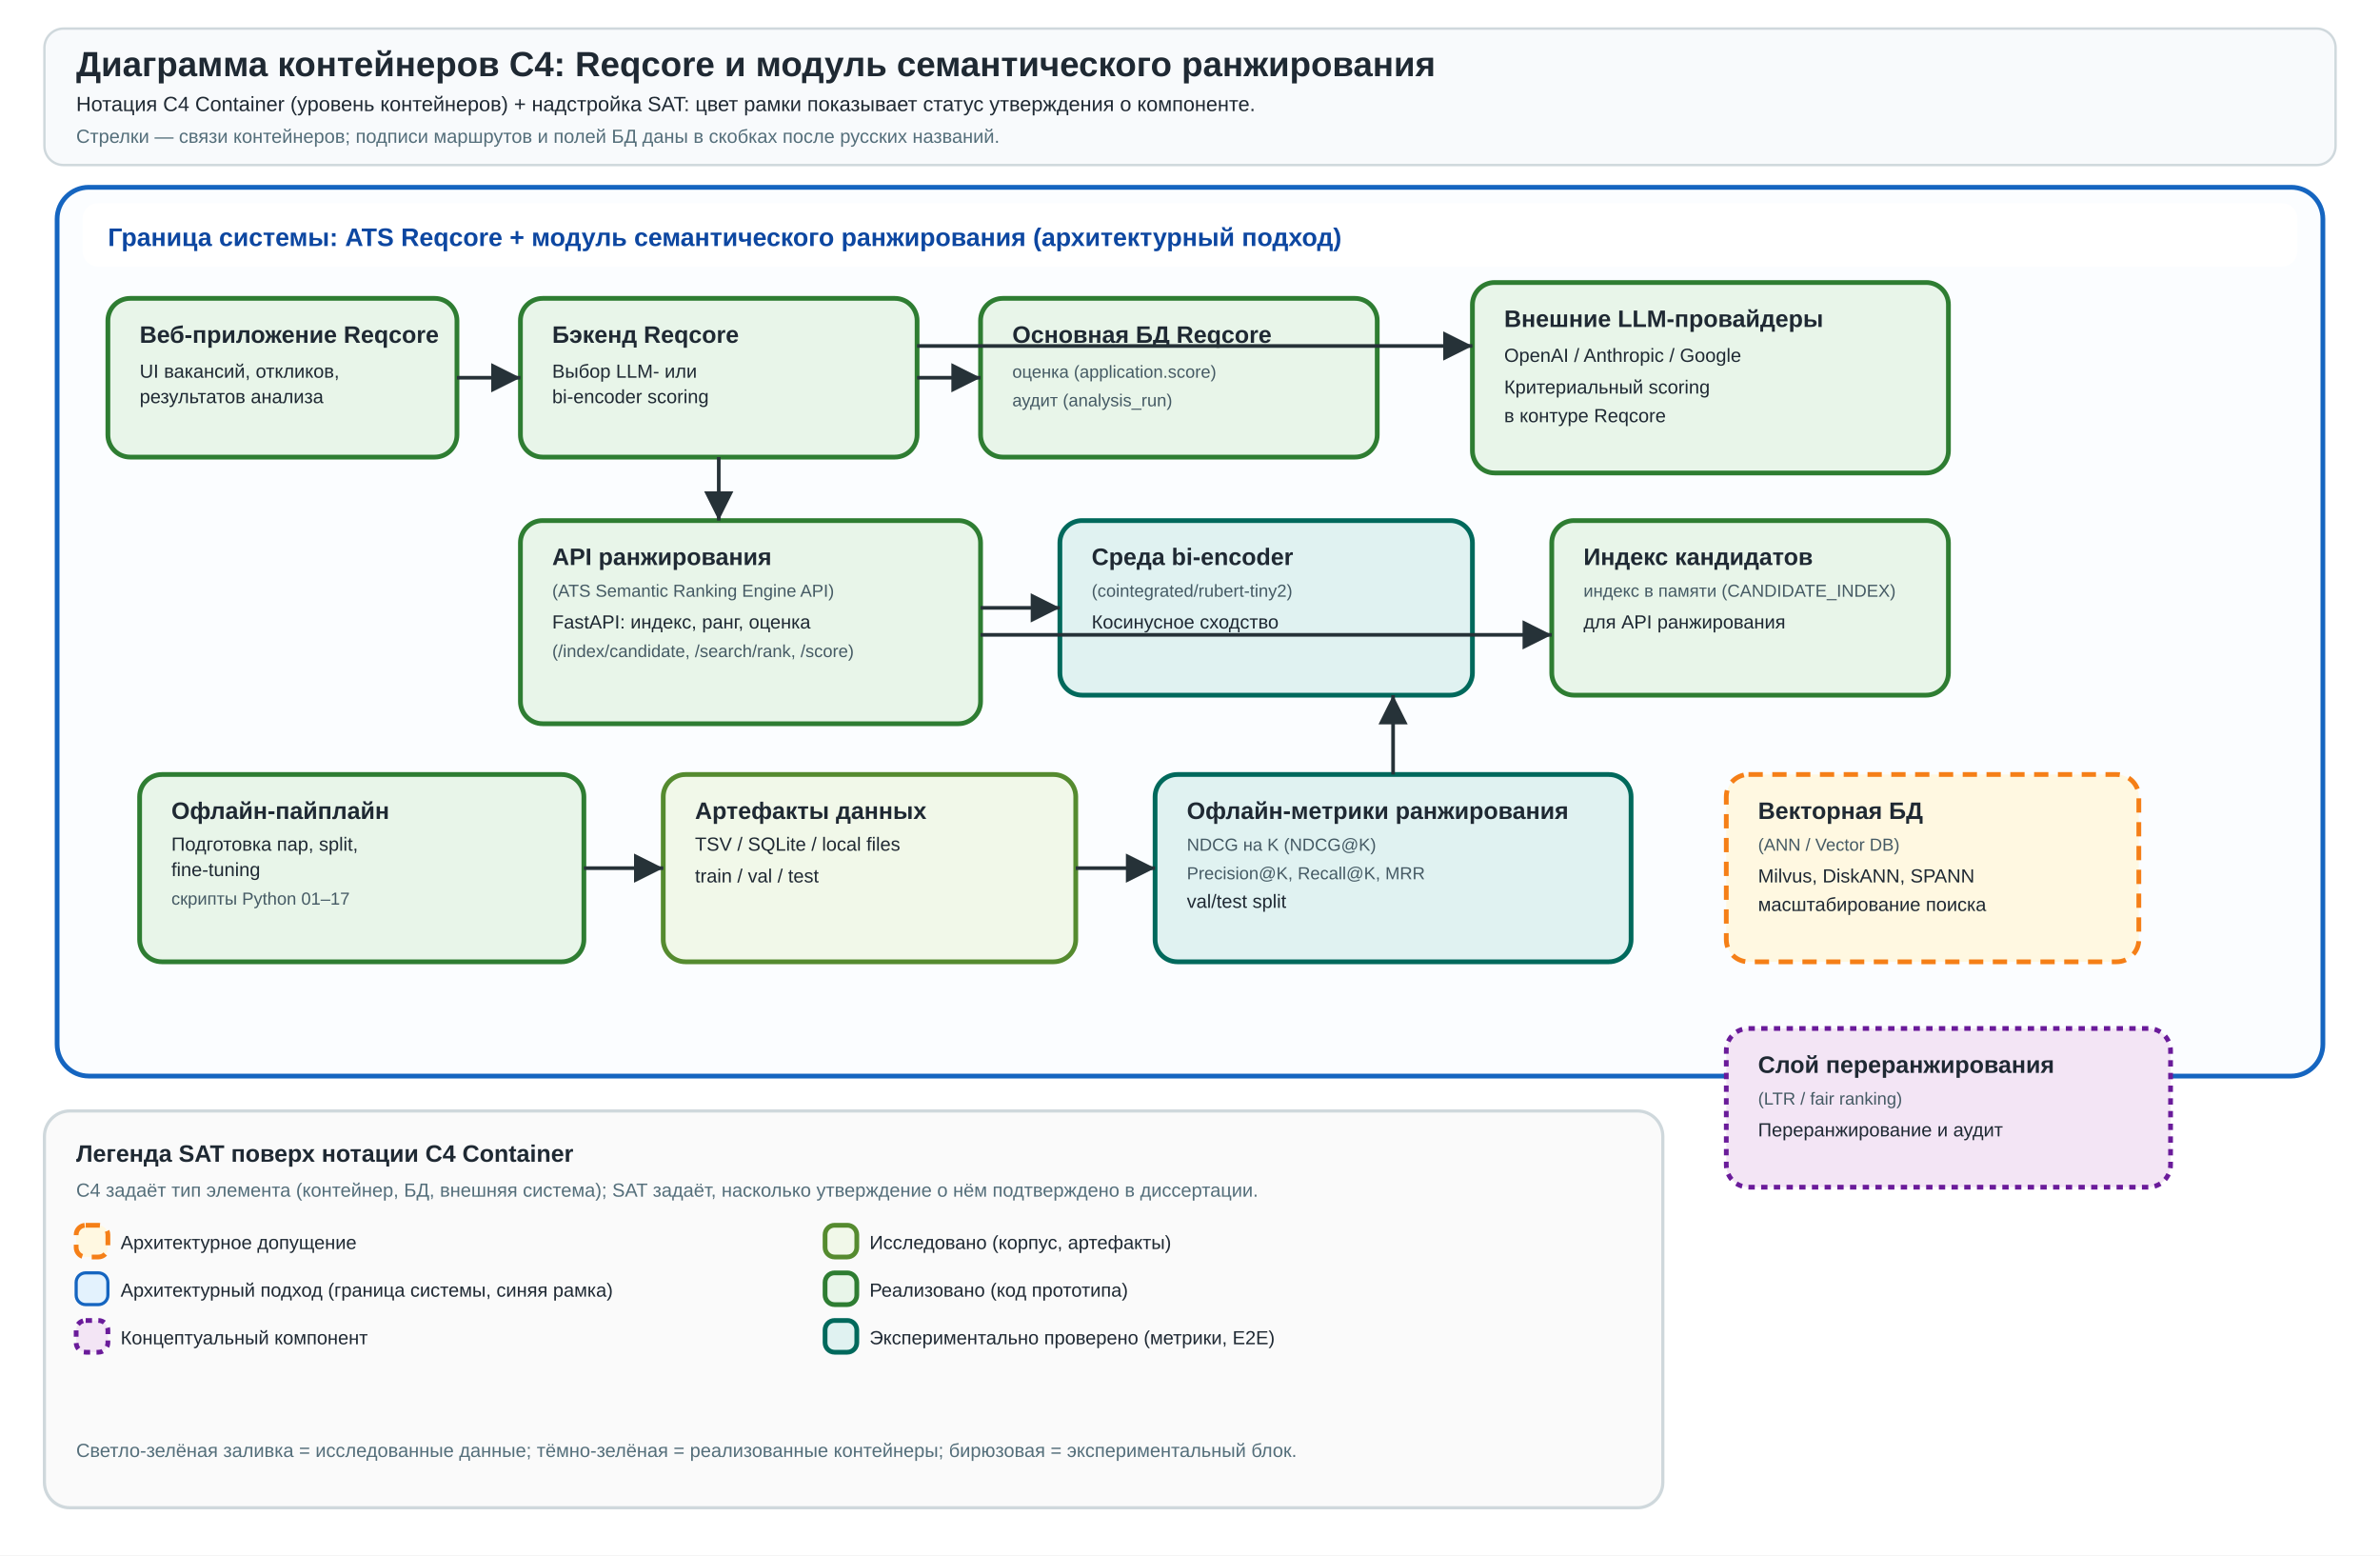
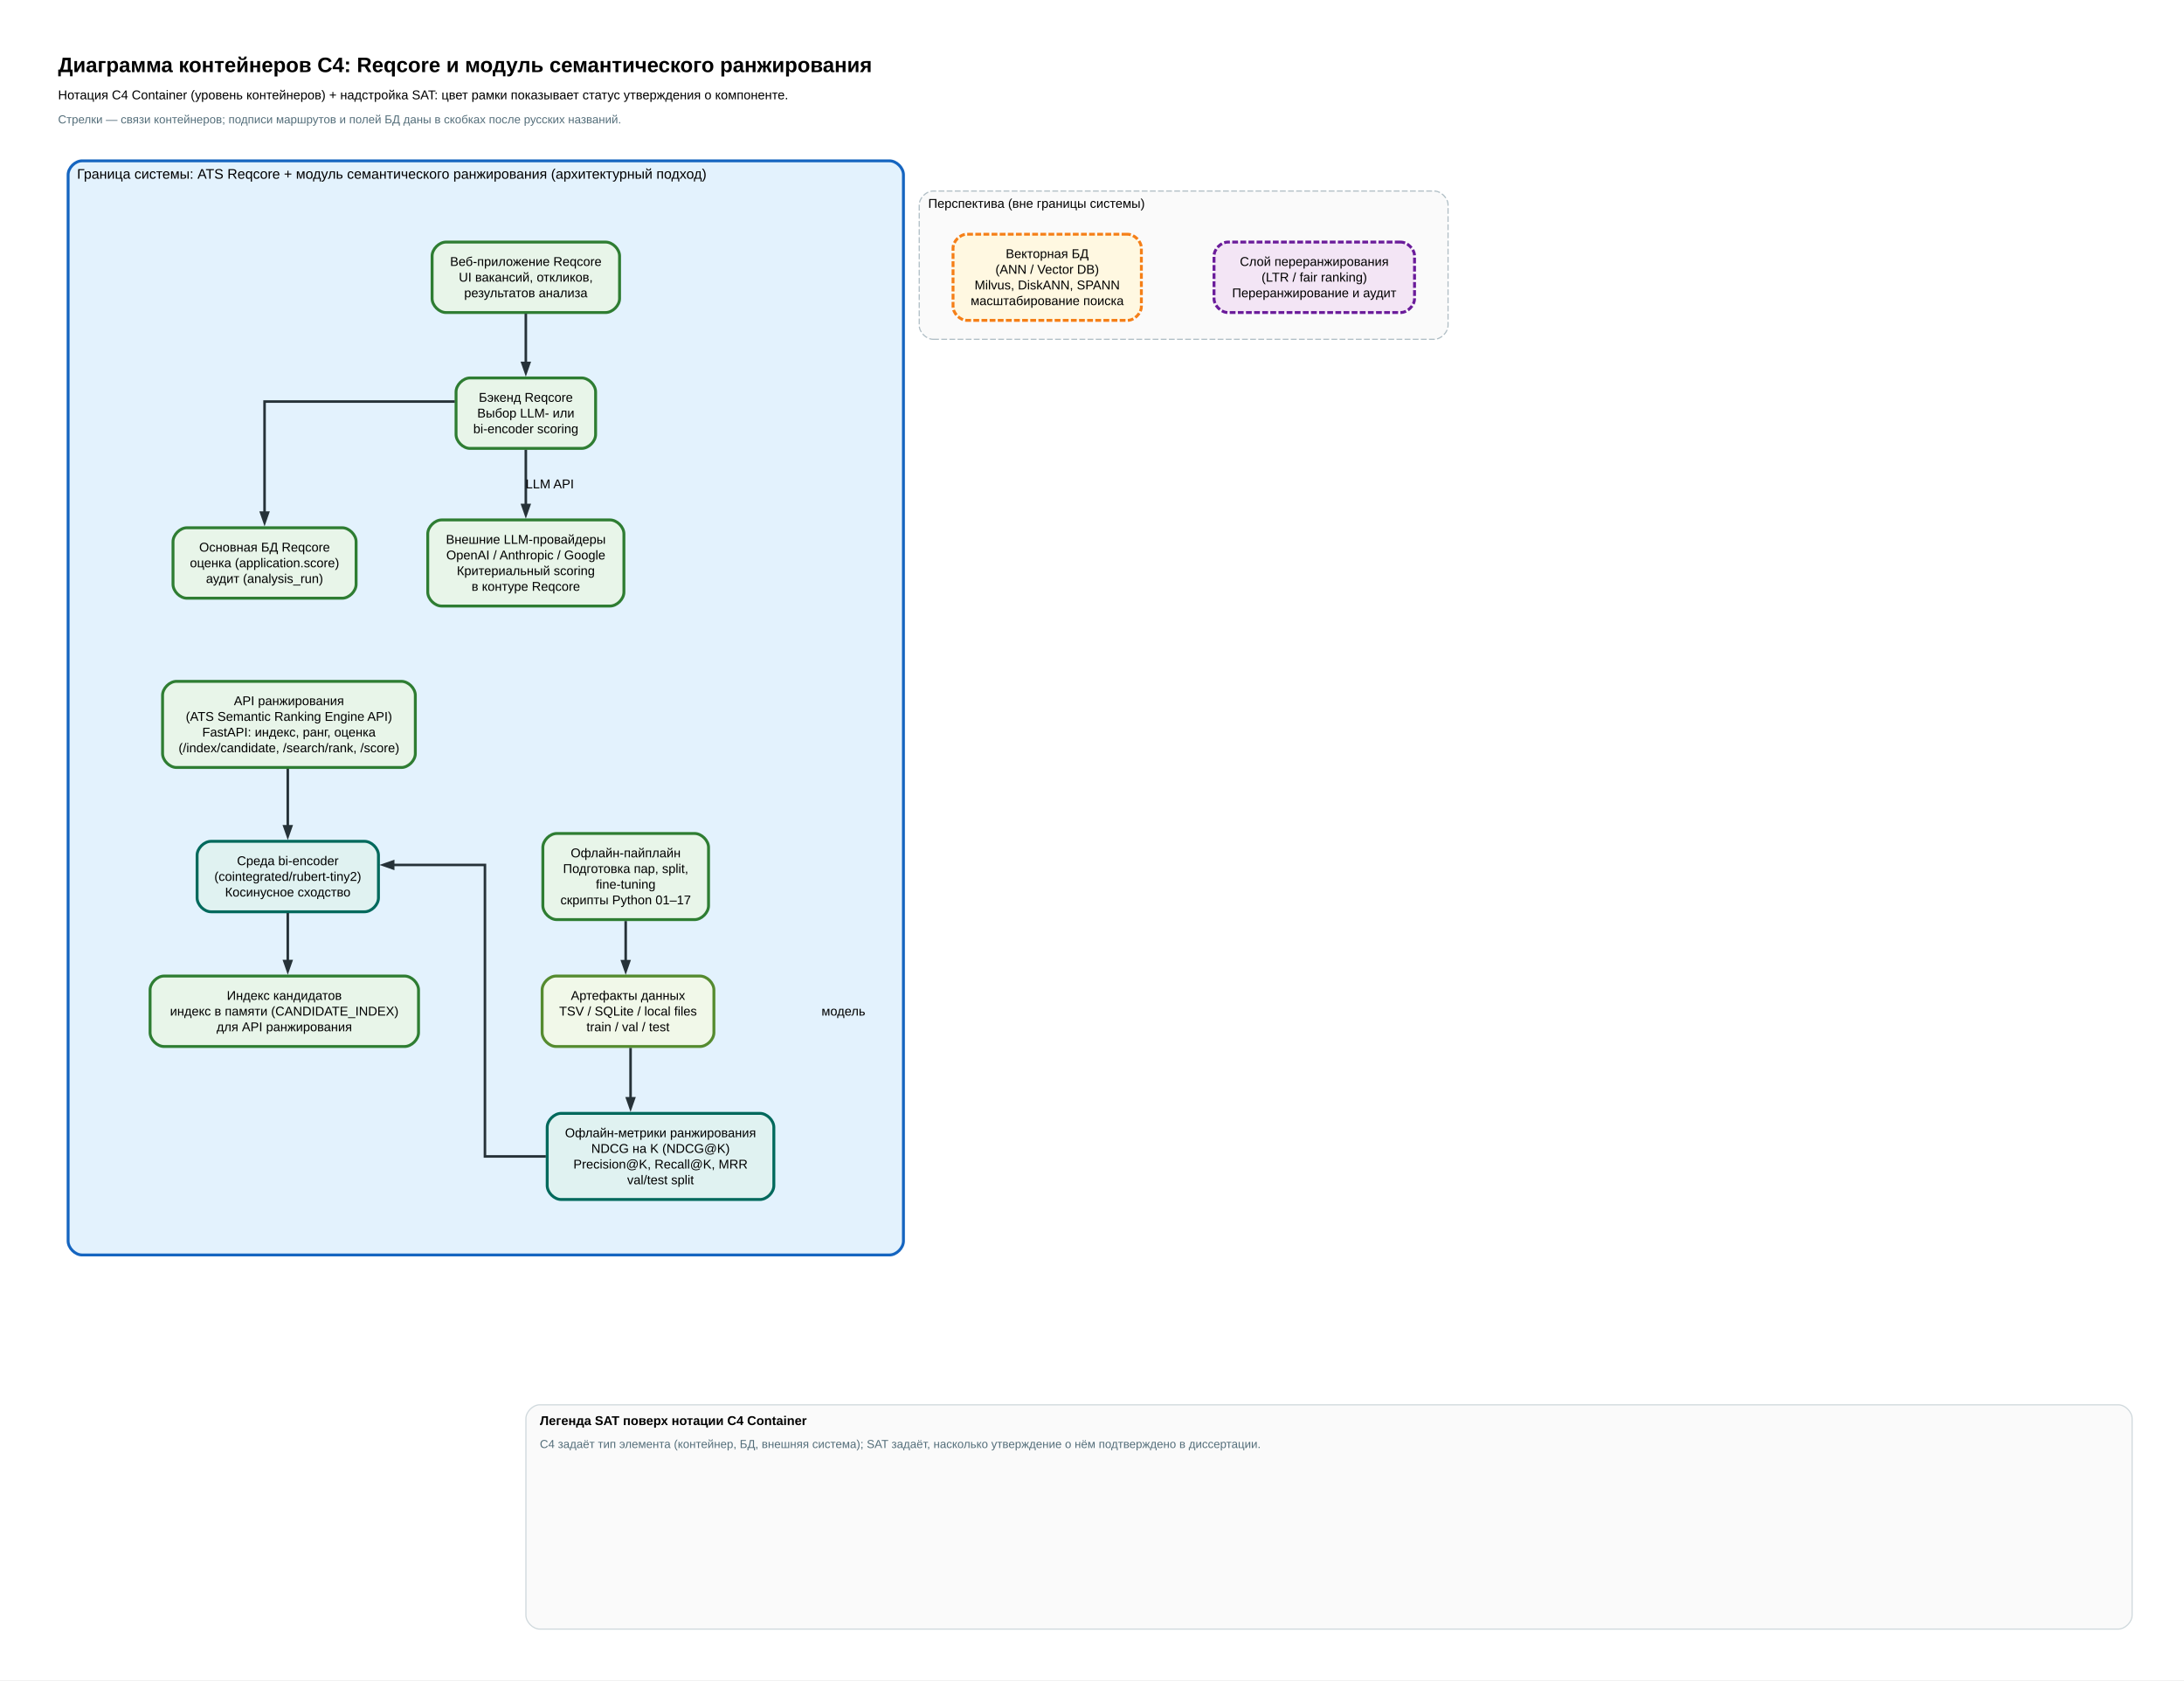
- <svg xmlns="http://www.w3.org/2000/svg" width="1500" height="980" viewBox="0 0 1500 980" role="img" aria-labelledby="title desc">
-   <defs>
-     <marker id="arrow" markerWidth="12" markerHeight="12" refX="10" refY="6" orient="auto" markerUnits="strokeWidth">
-       <path d="M2,2 L10,6 L2,10 Z" fill="#263238" />
-     </marker>
-     <style>
-       text { font-family: Arial, sans-serif; fill: #1f2933; }
-       .hdr-title { font-size: 22px; font-weight: 700; }
-       .hdr-sub { font-size: 13px; }
-       .hdr-note { font-size: 12px; fill: #546e7a; }
-       .boundary-title { font-size: 16px; font-weight: 700; fill: #0d47a1; }
-       .box-title { font-size: 15px; font-weight: 700; }
-       .box-text { font-size: 12px; }
-       .box-code { font-size: 11px; fill: #455a64; }
-       .arrow { stroke: #263238; stroke-width: 2.3; fill: none; marker-end: url(#arrow); }
-       .implemented { fill: #e8f5e9; stroke: #2e7d32; stroke-width: 3; }
-       .studied { fill: #f1f8e9; stroke: #558b2f; stroke-width: 3; }
-       .experimental { fill: #e0f2f1; stroke: #00695c; stroke-width: 3; }
-       .approach-boundary { fill: #e3f2fd; fill-opacity: 0.15; stroke: #1565c0; stroke-width: 3; }
-       .assumption { fill: #fff8e1; stroke: #f57f17; stroke-width: 3; stroke-dasharray: 9 6; }
-       .concept { fill: #f3e5f5; stroke: #6a1b9a; stroke-width: 3; stroke-dasharray: 4 4; }
-       .legend-box { rx: 6; ry: 6; }
-     </style>
-   </defs>
-   <rect x="0" y="0" width="1500" height="980" fill="#ffffff" />
-   <rect x="28" y="18" width="1444" height="86" rx="12" fill="#f8fafc" stroke="#cfd8dc" stroke-width="1.5" />
-   <text x="48" y="48" class="hdr-title">Диаграмма контейнеров C4: Reqcore и модуль семантического ранжирования</text>
-   <text x="48" y="70" class="hdr-sub">Нотация C4 Container (уровень контейнеров) + надстройка SAT: цвет рамки показывает статус утверждения о компоненте.</text>
-   <text x="48" y="90" class="hdr-note">Стрелки — связи контейнеров; подписи маршрутов и полей БД даны в скобках после русских названий.</text>
-   <rect x="36" y="118" width="1428" height="560" rx="20" class="approach-boundary" />
-   <rect x="52" y="128" width="1396" height="40" rx="10" fill="#ffffff" fill-opacity="0.95" stroke="none" />
-   <text x="68" y="155" class="boundary-title">Граница системы: ATS Reqcore + модуль семантического ранжирования (архитектурный подход)</text>
-   <rect x="68" y="188" width="220" height="100" rx="14" class="implemented" />
-   <text x="88" y="216" class="box-title">Веб-приложение Reqcore</text>
-   <text x="88" y="238" class="box-text">UI вакансий, откликов,</text>
-   <text x="88" y="254" class="box-text">результатов анализа</text>
-   <rect x="328" y="188" width="250" height="100" rx="14" class="implemented" />
-   <text x="348" y="216" class="box-title">Бэкенд Reqcore</text>
-   <text x="348" y="238" class="box-text">Выбор LLM- или</text>
-   <text x="348" y="254" class="box-text">bi-encoder scoring</text>
-   <rect x="618" y="188" width="250" height="100" rx="14" class="implemented" />
-   <text x="638" y="216" class="box-title">Основная БД Reqcore</text>
-   <text x="638" y="238" class="box-code">оценка (application.score)</text>
-   <text x="638" y="256" class="box-code">аудит (analysis_run)</text>
-   <rect x="928" y="178" width="300" height="120" rx="14" class="implemented" />
-   <text x="948" y="206" class="box-title">Внешние LLM-провайдеры</text>
-   <text x="948" y="228" class="box-text">OpenAI / Anthropic / Google</text>
-   <text x="948" y="248" class="box-text">Критериальный scoring</text>
-   <text x="948" y="266" class="box-text">в контуре Reqcore</text>
-   <line x1="288" y1="238" x2="328" y2="238" class="arrow" />
-   <line x1="578" y1="238" x2="618" y2="238" class="arrow" />
-   <line x1="578" y1="218" x2="928" y2="218" class="arrow" />
-   <rect x="328" y="328" width="290" height="128" rx="14" class="implemented" />
-   <text x="348" y="356" class="box-title">API ранжирования</text>
-   <text x="348" y="376" class="box-code">(ATS Semantic Ranking Engine API)</text>
-   <text x="348" y="396" class="box-text">FastAPI: индекс, ранг, оценка</text>
-   <text x="348" y="414" class="box-code">(/index/candidate, /search/rank, /score)</text>
-   <rect x="668" y="328" width="260" height="110" rx="14" class="experimental" />
-   <text x="688" y="356" class="box-title">Среда bi-encoder</text>
-   <text x="688" y="376" class="box-code">(cointegrated/rubert-tiny2)</text>
-   <text x="688" y="396" class="box-text">Косинусное сходство</text>
-   <rect x="978" y="328" width="250" height="110" rx="14" class="implemented" />
-   <text x="998" y="356" class="box-title">Индекс кандидатов</text>
-   <text x="998" y="376" class="box-code">индекс в памяти (CANDIDATE_INDEX)</text>
-   <text x="998" y="396" class="box-text">для API ранжирования</text>
-   <line x1="453" y1="288" x2="453" y2="328" class="arrow" />
-   <line x1="618" y1="383" x2="668" y2="383" class="arrow" />
-   <line x1="618" y1="400" x2="978" y2="400" class="arrow" />
-   <rect x="88" y="488" width="280" height="118" rx="14" class="implemented" />
-   <text x="108" y="516" class="box-title">Офлайн-пайплайн</text>
-   <text x="108" y="536" class="box-text">Подготовка пар, split,</text>
-   <text x="108" y="552" class="box-text">fine-tuning</text>
-   <text x="108" y="570" class="box-code">скрипты Python 01–17</text>
-   <rect x="418" y="488" width="260" height="118" rx="14" class="studied" />
-   <text x="438" y="516" class="box-title">Артефакты данных</text>
-   <text x="438" y="536" class="box-text">TSV / SQLite / local files</text>
-   <text x="438" y="556" class="box-text">train / val / test</text>
-   <rect x="728" y="488" width="300" height="118" rx="14" class="experimental" />
-   <text x="748" y="516" class="box-title">Офлайн-метрики ранжирования</text>
-   <text x="748" y="536" class="box-code">NDCG на K (NDCG@K)</text>
-   <text x="748" y="554" class="box-code">Precision@K, Recall@K, MRR</text>
-   <text x="748" y="572" class="box-text">val/test split</text>
-   <line x1="368" y1="547" x2="418" y2="547" class="arrow" />
-   <line x1="678" y1="547" x2="728" y2="547" class="arrow" />
-   <line x1="878" y1="488" x2="878" y2="438" class="arrow" />
-   <rect x="1088" y="488" width="260" height="118" rx="14" class="assumption" />
-   <text x="1108" y="516" class="box-title">Векторная БД</text>
-   <text x="1108" y="536" class="box-code">(ANN / Vector DB)</text>
-   <text x="1108" y="556" class="box-text">Milvus, DiskANN, SPANN</text>
-   <text x="1108" y="574" class="box-text">масштабирование поиска</text>
-   <rect x="1088" y="648" width="280" height="100" rx="14" class="concept" />
-   <text x="1108" y="676" class="box-title">Слой переранжирования</text>
-   <text x="1108" y="696" class="box-code">(LTR / fair ranking)</text>
-   <text x="1108" y="716" class="box-text">Переранжирование и аудит</text>
-   <rect x="28" y="700" width="1020" height="250" rx="16" fill="#fafafa" stroke="#cfd8dc" stroke-width="2" />
-   <text x="48" y="732" class="box-title">Легенда SAT поверх нотации C4 Container</text>
-   <text x="48" y="754" class="hdr-note">C4 задаёт тип элемента (контейнер, БД, внешняя система); SAT задаёт, насколько утверждение о нём подтверждено в диссертации.</text>
-   <rect x="48" y="772" width="20" height="20" class="assumption legend-box" />
-   <text x="76" y="787" class="box-text">Архитектурное допущение</text>
-   <rect x="48" y="802" width="20" height="20" fill="#e3f2fd" stroke="#1565c0" stroke-width="2" class="legend-box" />
-   <text x="76" y="817" class="box-text">Архитектурный подход (граница системы, синяя рамка)</text>
-   <rect x="48" y="832" width="20" height="20" class="concept legend-box" />
-   <text x="76" y="847" class="box-text">Концептуальный компонент</text>
-   <rect x="520" y="772" width="20" height="20" class="studied legend-box" />
-   <text x="548" y="787" class="box-text">Исследовано (корпус, артефакты)</text>
-   <rect x="520" y="802" width="20" height="20" class="implemented legend-box" />
-   <text x="548" y="817" class="box-text">Реализовано (код прототипа)</text>
-   <rect x="520" y="832" width="20" height="20" class="experimental legend-box" />
-   <text x="548" y="847" class="box-text">Экспериментально проверено (метрики, E2E)</text>
-   <text x="48" y="918" class="hdr-note">Светло-зелёная заливка = исследованные данные; тёмно-зелёная = реализованные контейнеры; бирюзовая = экспериментальный блок.</text>
+ <svg xmlns="http://www.w3.org/2000/svg" width="1248pt" height="960pt" viewBox="0.00 0.00 1248.00 960.00">
+   <g id="graph0" class="graph" transform="scale(0.663542 0.663542) rotate(0) translate(36 1410.78)">
+     <polygon fill="#ffffff" stroke="none" points="-36,36 -36,-1410.78 1845.19,-1410.78 1845.19,36 -36,36" />
+     <text xml:space="preserve" text-anchor="start" x="14" y="-1348.68" font-family="Arial" font-weight="bold" font-size="18.00">Диаграмма контейнеров C4: Reqcore и модуль семантического ранжирования</text>
+     <text xml:space="preserve" text-anchor="start" x="14" y="-1325.28" font-family="Arial" font-size="11.00">Нотация C4 Container (уровень контейнеров) + надстройка SAT: цвет рамки показывает статус утверждения о компоненте.</text>
+     <text xml:space="preserve" text-anchor="start" x="14" y="-1304.53" font-family="Arial" font-size="10.00" fill="#546e7a">Стрелки — связи контейнеров; подписи маршрутов и полей БД даны в скобках после русских названий.</text>
+     <g id="clust1" class="cluster">
+ </g>
+     <g id="clust2" class="cluster">
+       <path fill="#e3f2fd" stroke="#1565c0" stroke-width="2.5" d="M34.66,-330.16C34.66,-330.16 730.03,-330.16 730.03,-330.16 736.03,-330.16 742.03,-336.16 742.03,-342.16 742.03,-342.16 742.03,-1260.28 742.03,-1260.28 742.03,-1266.28 736.03,-1272.28 730.03,-1272.28 730.03,-1272.28 34.66,-1272.28 34.66,-1272.28 28.66,-1272.28 22.66,-1266.28 22.66,-1260.28 22.66,-1260.28 22.66,-342.16 22.66,-342.16 22.66,-336.16 28.66,-330.16 34.66,-330.16" />
+       <text xml:space="preserve" text-anchor="middle" x="301.41" y="-1256.88" font-family="Arial" font-size="12.00">Граница системы: ATS Reqcore + модуль семантического ранжирования (архитектурный подход)</text>
+     </g>
+     <g id="clust3" class="cluster">
+ </g>
+     <g id="clust4" class="cluster">
+ </g>
+     <g id="clust5" class="cluster">
+ </g>
+     <g id="clust6" class="cluster">
+       <path fill="#fafafa" stroke="#b0bec5" stroke-dasharray="5,2" d="M767.62,-1118.62C767.62,-1118.62 1199.04,-1118.62 1199.04,-1118.62 1205.04,-1118.62 1211.04,-1124.62 1211.04,-1130.62 1211.04,-1130.62 1211.04,-1234.28 1211.04,-1234.28 1211.04,-1240.28 1205.04,-1246.28 1199.04,-1246.28 1199.04,-1246.28 767.62,-1246.28 767.62,-1246.28 761.62,-1246.28 755.62,-1240.28 755.62,-1234.28 755.62,-1234.28 755.62,-1130.62 755.62,-1130.62 755.62,-1124.62 761.62,-1118.62 767.62,-1118.62" />
+       <text xml:space="preserve" text-anchor="middle" x="856.62" y="-1231.83" font-family="Arial" font-size="11.00">Перспектива (вне границы системы)</text>
+     </g>
+     <g id="node1" class="node">
+       <path fill="#e8f5e9" stroke="#2e7d32" stroke-width="2.5" d="M485.55,-1202.33C485.55,-1202.33 348.12,-1202.33 348.12,-1202.33 342.12,-1202.33 336.12,-1196.33 336.12,-1190.33 336.12,-1190.33 336.12,-1153.67 336.12,-1153.67 336.12,-1147.67 342.12,-1141.67 348.12,-1141.67 348.12,-1141.67 485.55,-1141.67 485.55,-1141.67 491.55,-1141.67 497.55,-1147.67 497.55,-1153.67 497.55,-1153.67 497.55,-1190.33 497.55,-1190.33 497.55,-1196.33 491.55,-1202.33 485.55,-1202.33" />
+       <text xml:space="preserve" text-anchor="middle" x="416.83" y="-1181.8" font-family="Arial" font-size="11.00">Веб-приложение Reqcore</text>
+       <text xml:space="preserve" text-anchor="middle" x="416.83" y="-1168.3" font-family="Arial" font-size="11.00">UI вакансий, откликов,</text>
+       <text xml:space="preserve" text-anchor="middle" x="416.83" y="-1154.8" font-family="Arial" font-size="11.00">результатов анализа</text>
+     </g>
+     <g id="node2" class="node">
+       <path fill="#e8f5e9" stroke="#2e7d32" stroke-width="2.5" d="M464.92,-1085.33C464.92,-1085.33 368.74,-1085.33 368.74,-1085.33 362.74,-1085.33 356.74,-1079.33 356.74,-1073.33 356.74,-1073.33 356.74,-1036.67 356.74,-1036.67 356.74,-1030.67 362.74,-1024.67 368.74,-1024.67 368.74,-1024.67 464.92,-1024.67 464.92,-1024.67 470.92,-1024.67 476.92,-1030.67 476.92,-1036.67 476.92,-1036.67 476.92,-1073.33 476.92,-1073.33 476.92,-1079.33 470.92,-1085.33 464.92,-1085.33" />
+       <text xml:space="preserve" text-anchor="middle" x="416.83" y="-1064.8" font-family="Arial" font-size="11.00">Бэкенд Reqcore</text>
+       <text xml:space="preserve" text-anchor="middle" x="416.83" y="-1051.3" font-family="Arial" font-size="11.00">Выбор LLM- или</text>
+       <text xml:space="preserve" text-anchor="middle" x="416.83" y="-1037.8" font-family="Arial" font-size="11.00">bi-encoder scoring</text>
+     </g>
+     <g id="edge1" class="edge">
+       <path fill="none" stroke="#263238" stroke-width="2.2" d="M416.83,-1140.65C416.83,-1140.65 416.83,-1098.27 416.83,-1098.27" />
+       <polygon fill="#263238" stroke="#263238" stroke-width="2.2" points="419.81,-1098.27 416.83,-1089.77 413.86,-1098.27 419.81,-1098.27" />
+     </g>
+     <g id="node3" class="node">
+       <path fill="#e8f5e9" stroke="#2e7d32" stroke-width="2.5" d="M258.67,-956.33C258.67,-956.33 124.99,-956.33 124.99,-956.33 118.99,-956.33 112.99,-950.33 112.99,-944.33 112.99,-944.33 112.99,-907.67 112.99,-907.67 112.99,-901.67 118.99,-895.67 124.99,-895.67 124.99,-895.67 258.67,-895.67 258.67,-895.67 264.67,-895.67 270.67,-901.67 270.67,-907.67 270.67,-907.67 270.67,-944.33 270.67,-944.33 270.67,-950.33 264.67,-956.33 258.67,-956.33" />
+       <text xml:space="preserve" text-anchor="middle" x="191.83" y="-935.8" font-family="Arial" font-size="11.00">Основная БД Reqcore</text>
+       <text xml:space="preserve" text-anchor="middle" x="191.83" y="-922.3" font-family="Arial" font-size="11.00">оценка (application.score)</text>
+       <text xml:space="preserve" text-anchor="middle" x="191.83" y="-908.8" font-family="Arial" font-size="11.00">аудит (analysis_run)</text>
+     </g>
+     <g id="edge2" class="edge">
+       <path fill="none" stroke="#263238" stroke-width="2.2" d="M355.65,-1065C289.02,-1065 191.83,-1065 191.83,-1065 191.83,-1065 191.83,-969.37 191.83,-969.37" />
+       <polygon fill="#263238" stroke="#263238" stroke-width="2.2" points="194.81,-969.37 191.83,-960.87 188.86,-969.37 194.81,-969.37" />
+     </g>
+     <g id="node4" class="node">
+       <path fill="#e8f5e9" stroke="#2e7d32" stroke-width="2.5" d="M489.3,-963.08C489.3,-963.08 344.37,-963.08 344.37,-963.08 338.37,-963.08 332.37,-957.08 332.37,-951.08 332.37,-951.08 332.37,-900.92 332.37,-900.92 332.37,-894.92 338.37,-888.92 344.37,-888.92 344.37,-888.92 489.3,-888.92 489.3,-888.92 495.3,-888.92 501.3,-894.92 501.3,-900.92 501.3,-900.92 501.3,-951.08 501.3,-951.08 501.3,-957.08 495.3,-963.08 489.3,-963.08" />
+       <text xml:space="preserve" text-anchor="middle" x="416.83" y="-942.55" font-family="Arial" font-size="11.00">Внешние LLM-провайдеры</text>
+       <text xml:space="preserve" text-anchor="middle" x="416.83" y="-929.05" font-family="Arial" font-size="11.00">OpenAI / Anthropic / Google</text>
+       <text xml:space="preserve" text-anchor="middle" x="416.83" y="-915.55" font-family="Arial" font-size="11.00">Критериальный scoring</text>
+       <text xml:space="preserve" text-anchor="middle" x="416.83" y="-902.05" font-family="Arial" font-size="11.00">в контуре Reqcore</text>
+     </g>
+     <g id="edge3" class="edge">
+       <path fill="none" stroke="#263238" stroke-width="2.2" d="M416.83,-1023.44C416.83,-1023.44 416.83,-975.96 416.83,-975.96" />
+       <polygon fill="#263238" stroke="#263238" stroke-width="2.2" points="419.81,-975.96 416.83,-967.46 413.86,-975.96 419.81,-975.96" />
+       <text xml:space="preserve" text-anchor="middle" x="437.46" y="-990.3" font-family="Arial" font-size="11.00">LLM API</text>
+     </g>
+     <g id="node5" class="node">
+       <path fill="#e8f5e9" stroke="#2e7d32" stroke-width="2.5" d="M309.67,-824.08C309.67,-824.08 115.99,-824.08 115.99,-824.08 109.99,-824.08 103.99,-818.08 103.99,-812.08 103.99,-812.08 103.99,-761.92 103.99,-761.92 103.99,-755.92 109.99,-749.92 115.99,-749.92 115.99,-749.92 309.67,-749.92 309.67,-749.92 315.67,-749.92 321.67,-755.92 321.67,-761.92 321.67,-761.92 321.67,-812.08 321.67,-812.08 321.67,-818.08 315.67,-824.08 309.67,-824.08" />
+       <text xml:space="preserve" text-anchor="middle" x="212.83" y="-803.55" font-family="Arial" font-size="11.00">API ранжирования</text>
+       <text xml:space="preserve" text-anchor="middle" x="212.83" y="-790.05" font-family="Arial" font-size="11.00">(ATS Semantic Ranking Engine API)</text>
+       <text xml:space="preserve" text-anchor="middle" x="212.83" y="-776.55" font-family="Arial" font-size="11.00">FastAPI: индекс, ранг, оценка</text>
+       <text xml:space="preserve" text-anchor="middle" x="212.83" y="-763.05" font-family="Arial" font-size="11.00">(/index/candidate, /search/rank, /score)</text>
+     </g>
+     <g id="node6" class="node">
+       <path fill="#e0f2f1" stroke="#00695c" stroke-width="2.5" d="M277.92,-686.33C277.92,-686.33 145.74,-686.33 145.74,-686.33 139.74,-686.33 133.74,-680.33 133.74,-674.33 133.74,-674.33 133.74,-637.67 133.74,-637.67 133.74,-631.67 139.74,-625.67 145.74,-625.67 145.74,-625.67 277.92,-625.67 277.92,-625.67 283.92,-625.67 289.92,-631.67 289.92,-637.67 289.92,-637.67 289.92,-674.33 289.92,-674.33 289.92,-680.33 283.92,-686.33 277.92,-686.33" />
+       <text xml:space="preserve" text-anchor="middle" x="211.83" y="-665.8" font-family="Arial" font-size="11.00">Среда bi-encoder</text>
+       <text xml:space="preserve" text-anchor="middle" x="211.83" y="-652.3" font-family="Arial" font-size="11.00">(cointegrated/rubert-tiny2)</text>
+       <text xml:space="preserve" text-anchor="middle" x="211.83" y="-638.8" font-family="Arial" font-size="11.00">Косинусное сходство</text>
+     </g>
+     <g id="edge4" class="edge">
+       <path fill="none" stroke="#263238" stroke-width="2.2" d="M211.83,-748.76C211.83,-748.76 211.83,-699.28 211.83,-699.28" />
+       <polygon fill="#263238" stroke="#263238" stroke-width="2.2" points="214.81,-699.28 211.83,-690.78 208.86,-699.28 214.81,-699.28" />
+     </g>
+     <g id="node8" class="node">
+       <path fill="#e8f5e9" stroke="#2e7d32" stroke-width="2.5" d="M562.17,-693.08C562.17,-693.08 443.49,-693.08 443.49,-693.08 437.49,-693.08 431.49,-687.08 431.49,-681.08 431.49,-681.08 431.49,-630.92 431.49,-630.92 431.49,-624.92 437.49,-618.92 443.49,-618.92 443.49,-618.92 562.17,-618.92 562.17,-618.92 568.17,-618.92 574.17,-624.92 574.17,-630.92 574.17,-630.92 574.17,-681.08 574.17,-681.08 574.17,-687.08 568.17,-693.08 562.17,-693.08" />
+       <text xml:space="preserve" text-anchor="middle" x="502.83" y="-672.55" font-family="Arial" font-size="11.00">Офлайн-пайплайн</text>
+       <text xml:space="preserve" text-anchor="middle" x="502.83" y="-659.05" font-family="Arial" font-size="11.00">Подготовка пар, split,</text>
+       <text xml:space="preserve" text-anchor="middle" x="502.83" y="-645.55" font-family="Arial" font-size="11.00">fine-tuning</text>
+       <text xml:space="preserve" text-anchor="middle" x="502.83" y="-632.05" font-family="Arial" font-size="11.00">скрипты Python 01–17</text>
+     </g>
+     <g id="node7" class="node">
+       <path fill="#e8f5e9" stroke="#2e7d32" stroke-width="2.5" d="M312.42,-570.33C312.42,-570.33 105.24,-570.33 105.24,-570.33 99.24,-570.33 93.24,-564.33 93.24,-558.33 93.24,-558.33 93.24,-521.67 93.24,-521.67 93.24,-515.67 99.24,-509.67 105.24,-509.67 105.24,-509.67 312.42,-509.67 312.42,-509.67 318.42,-509.67 324.42,-515.67 324.42,-521.67 324.42,-521.67 324.42,-558.33 324.42,-558.33 324.42,-564.33 318.42,-570.33 312.42,-570.33" />
+       <text xml:space="preserve" text-anchor="middle" x="208.83" y="-549.8" font-family="Arial" font-size="11.00">Индекс кандидатов</text>
+       <text xml:space="preserve" text-anchor="middle" x="208.83" y="-536.3" font-family="Arial" font-size="11.00">индекс в памяти (CANDIDATE_INDEX)</text>
+       <text xml:space="preserve" text-anchor="middle" x="208.83" y="-522.8" font-family="Arial" font-size="11.00">для API ранжирования</text>
+     </g>
+     <g id="edge5" class="edge">
+       <path fill="none" stroke="#263238" stroke-width="2.2" d="M211.83,-624.61C211.83,-624.61 211.83,-583.25 211.83,-583.25" />
+       <polygon fill="#263238" stroke="#263238" stroke-width="2.2" points="214.81,-583.25 211.83,-574.75 208.86,-583.25 214.81,-583.25" />
+     </g>
+     <g id="node9" class="node">
+       <path fill="#f1f8e9" stroke="#558b2f" stroke-width="2.5" d="M566.8,-570.33C566.8,-570.33 442.87,-570.33 442.87,-570.33 436.87,-570.33 430.87,-564.33 430.87,-558.33 430.87,-558.33 430.87,-521.67 430.87,-521.67 430.87,-515.67 436.87,-509.67 442.87,-509.67 442.87,-509.67 566.8,-509.67 566.8,-509.67 572.8,-509.67 578.8,-515.67 578.8,-521.67 578.8,-521.67 578.8,-558.33 578.8,-558.33 578.8,-564.33 572.8,-570.33 566.8,-570.33" />
+       <text xml:space="preserve" text-anchor="middle" x="504.83" y="-549.8" font-family="Arial" font-size="11.00">Артефакты данных</text>
+       <text xml:space="preserve" text-anchor="middle" x="504.83" y="-536.3" font-family="Arial" font-size="11.00">TSV / SQLite / local files</text>
+       <text xml:space="preserve" text-anchor="middle" x="504.83" y="-522.8" font-family="Arial" font-size="11.00">train / val / test</text>
+     </g>
+     <g id="edge6" class="edge">
+       <path fill="none" stroke="#263238" stroke-width="2.2" d="M502.83,-617.7C502.83,-617.7 502.83,-583.14 502.83,-583.14" />
+       <polygon fill="#263238" stroke="#263238" stroke-width="2.2" points="505.81,-583.14 502.83,-574.64 499.86,-583.14 505.81,-583.14" />
+     </g>
+     <g id="node10" class="node">
+       <path fill="#e0f2f1" stroke="#00695c" stroke-width="2.5" d="M618.42,-452.08C618.42,-452.08 447.24,-452.08 447.24,-452.08 441.24,-452.08 435.24,-446.08 435.24,-440.08 435.24,-440.08 435.24,-389.92 435.24,-389.92 435.24,-383.92 441.24,-377.92 447.24,-377.92 447.24,-377.92 618.42,-377.92 618.42,-377.92 624.42,-377.92 630.42,-383.92 630.42,-389.92 630.42,-389.92 630.42,-440.08 630.42,-440.08 630.42,-446.08 624.42,-452.08 618.42,-452.08" />
+       <text xml:space="preserve" text-anchor="middle" x="532.83" y="-431.55" font-family="Arial" font-size="11.00">Офлайн-метрики ранжирования</text>
+       <text xml:space="preserve" text-anchor="middle" x="532.83" y="-418.05" font-family="Arial" font-size="11.00">NDCG на K (NDCG@K)</text>
+       <text xml:space="preserve" text-anchor="middle" x="532.83" y="-404.55" font-family="Arial" font-size="11.00">Precision@K, Recall@K, MRR</text>
+       <text xml:space="preserve" text-anchor="middle" x="532.83" y="-391.05" font-family="Arial" font-size="11.00">val/test split</text>
+     </g>
+     <g id="edge7" class="edge">
+       <path fill="none" stroke="#263238" stroke-width="2.2" d="M507.02,-508.46C507.02,-508.46 507.02,-465.06 507.02,-465.06" />
+       <polygon fill="#263238" stroke="#263238" stroke-width="2.2" points="510,-465.06 507.02,-456.56 504.05,-465.06 510,-465.06" />
+     </g>
+     <g id="edge11" class="edge">
+       <path fill="none" stroke="#263238" stroke-width="2.2" d="M434.08,-415C405.39,-415 381.62,-415 381.62,-415 381.62,-415 381.62,-666 381.62,-666 381.62,-666 302.59,-666 302.59,-666" />
+       <polygon fill="#263238" stroke="#263238" stroke-width="2.2" points="302.59,-663.03 294.09,-666 302.59,-668.98 302.59,-663.03" />
+       <text xml:space="preserve" text-anchor="middle" x="690.33" y="-536.3" font-family="Arial" font-size="11.00">модель</text>
+     </g>
+     <g id="node11" class="node">
+       <path fill="#fff8e1" stroke="#f57f17" stroke-width="2.5" stroke-dasharray="5,2" d="M934.92,-1209.08C934.92,-1209.08 796.74,-1209.08 796.74,-1209.08 790.74,-1209.08 784.74,-1203.08 784.74,-1197.08 784.74,-1197.08 784.74,-1146.92 784.74,-1146.92 784.74,-1140.92 790.74,-1134.92 796.74,-1134.92 796.74,-1134.92 934.92,-1134.92 934.92,-1134.92 940.92,-1134.92 946.92,-1140.92 946.92,-1146.92 946.92,-1146.92 946.92,-1197.08 946.92,-1197.08 946.92,-1203.08 940.92,-1209.08 934.92,-1209.08" />
+       <text xml:space="preserve" text-anchor="middle" x="865.83" y="-1188.55" font-family="Arial" font-size="11.00">Векторная БД</text>
+       <text xml:space="preserve" text-anchor="middle" x="865.83" y="-1175.05" font-family="Arial" font-size="11.00">(ANN / Vector DB)</text>
+       <text xml:space="preserve" text-anchor="middle" x="865.83" y="-1161.55" font-family="Arial" font-size="11.00">Milvus, DiskANN, SPANN</text>
+       <text xml:space="preserve" text-anchor="middle" x="865.83" y="-1148.05" font-family="Arial" font-size="11.00">масштабирование поиска</text>
+     </g>
+     <g id="node13" class="node">
+       <path fill="#fff8e1" stroke="#f57f17" stroke-width="2.5" stroke-dasharray="5,2" d="M604.55,-130C604.55,-130 461.12,-130 461.12,-130 455.12,-130 449.12,-124 449.12,-118 449.12,-118 449.12,-106 449.12,-106 449.12,-100 455.12,-94 461.12,-94 461.12,-94 604.55,-94 604.55,-94 610.55,-94 616.55,-100 616.55,-106 616.55,-106 616.55,-118 616.55,-118 616.55,-124 610.55,-130 604.55,-130" />
+       <text xml:space="preserve" text-anchor="middle" x="532.83" y="-108.3" font-family="Arial" font-size="11.00">Архитектурное допущение</text>
+     </g>
+     <g id="node12" class="node">
+       <path fill="#f3e5f5" stroke="#6a1b9a" stroke-width="2.5" stroke-dasharray="5,2" d="M1170.17,-1202.33C1170.17,-1202.33 1021.49,-1202.33 1021.49,-1202.33 1015.49,-1202.33 1009.49,-1196.33 1009.49,-1190.33 1009.49,-1190.33 1009.49,-1153.67 1009.49,-1153.67 1009.49,-1147.67 1015.49,-1141.67 1021.49,-1141.67 1021.49,-1141.67 1170.17,-1141.67 1170.17,-1141.67 1176.17,-1141.67 1182.17,-1147.67 1182.17,-1153.67 1182.17,-1153.67 1182.17,-1190.33 1182.17,-1190.33 1182.17,-1196.33 1176.17,-1202.33 1170.17,-1202.33" />
+       <text xml:space="preserve" text-anchor="middle" x="1095.83" y="-1181.8" font-family="Arial" font-size="11.00">Слой переранжирования</text>
+       <text xml:space="preserve" text-anchor="middle" x="1095.83" y="-1168.3" font-family="Arial" font-size="11.00">(LTR / fair ranking)</text>
+       <text xml:space="preserve" text-anchor="middle" x="1095.83" y="-1154.8" font-family="Arial" font-size="11.00">Переранжирование и аудит</text>
+     </g>
+     <g id="node19" class="node">
+       <path fill="lightgrey" stroke="none" stroke-width="2.5" d="M1138.46,-39.75C1138.46,-39.75 485.21,-39.75 485.21,-39.75 482.96,-39.75 480.71,-37.5 480.71,-35.25 480.71,-35.25 480.71,-30.75 480.71,-30.75 480.71,-28.5 482.96,-26.25 485.21,-26.25 485.21,-26.25 1138.46,-26.25 1138.46,-26.25 1140.71,-26.25 1142.96,-28.5 1142.96,-30.75 1142.96,-30.75 1142.96,-35.25 1142.96,-35.25 1142.96,-37.5 1140.71,-39.75 1138.46,-39.75" />
+       <text xml:space="preserve" text-anchor="start" x="480.71" y="-30.3" font-family="Arial" font-size="11.00">      </text>
+       <text xml:space="preserve" text-anchor="start" x="498.71" y="-30.3" font-family="Arial" font-size="10.00" fill="#546e7a">Светло-зелёная заливка = исследованные данные; тёмно-зелёная = реализованные контейнеры; бирюзовая = экспериментальный блок.</text>
+       <text xml:space="preserve" text-anchor="start" x="1130.96" y="-30.3" font-family="Arial" font-size="11.00">    </text>
+     </g>
+     <g id="node14" class="node">
+       <path fill="#e3f2fd" stroke="#1565c0" stroke-width="2.5" d="M825.03,-135.58C825.03,-135.58 690.63,-135.58 690.63,-135.58 684.63,-135.58 678.63,-129.58 678.63,-123.58 678.63,-123.58 678.63,-100.42 678.63,-100.42 678.63,-94.42 684.63,-88.42 690.63,-88.42 690.63,-88.42 825.03,-88.42 825.03,-88.42 831.03,-88.42 837.03,-94.42 837.03,-100.42 837.03,-100.42 837.03,-123.58 837.03,-123.58 837.03,-129.58 831.03,-135.58 825.03,-135.58" />
+       <text xml:space="preserve" text-anchor="middle" x="757.83" y="-115.05" font-family="Arial" font-size="11.00">Архитектурный подход</text>
+       <text xml:space="preserve" text-anchor="middle" x="757.83" y="-101.55" font-family="Arial" font-size="11.00">(граница системы)</text>
+     </g>
+     <g id="node15" class="node">
+       <path fill="#f3e5f5" stroke="#6a1b9a" stroke-width="2.5" stroke-dasharray="5,2" d="M1063.3,-130C1063.3,-130 912.37,-130 912.37,-130 906.37,-130 900.37,-124 900.37,-118 900.37,-118 900.37,-106 900.37,-106 900.37,-100 906.37,-94 912.37,-94 912.37,-94 1063.3,-94 1063.3,-94 1069.3,-94 1075.3,-100 1075.3,-106 1075.3,-106 1075.3,-118 1075.3,-118 1075.3,-124 1069.3,-130 1063.3,-130" />
+       <text xml:space="preserve" text-anchor="middle" x="987.83" y="-108.3" font-family="Arial" font-size="11.00">Концептуальный компонент</text>
+     </g>
+     <g id="node16" class="node">
+       <path fill="#f1f8e9" stroke="#558b2f" stroke-width="2.5" d="M1285.03,-135.58C1285.03,-135.58 1150.63,-135.58 1150.63,-135.58 1144.63,-135.58 1138.63,-129.58 1138.63,-123.58 1138.63,-123.58 1138.63,-100.42 1138.63,-100.42 1138.63,-94.42 1144.63,-88.42 1150.63,-88.42 1150.63,-88.42 1285.03,-88.42 1285.03,-88.42 1291.03,-88.42 1297.03,-94.42 1297.03,-100.42 1297.03,-100.42 1297.03,-123.58 1297.03,-123.58 1297.03,-129.58 1291.03,-135.58 1285.03,-135.58" />
+       <text xml:space="preserve" text-anchor="middle" x="1217.83" y="-115.05" font-family="Arial" font-size="11.00">Исследовано</text>
+       <text xml:space="preserve" text-anchor="middle" x="1217.83" y="-101.55" font-family="Arial" font-size="11.00">(корпус, артефакты)</text>
+     </g>
+     <g id="node17" class="node">
+       <path fill="#e8f5e9" stroke="#2e7d32" stroke-width="2.5" d="M1505.03,-135.58C1505.03,-135.58 1370.63,-135.58 1370.63,-135.58 1364.63,-135.58 1358.63,-129.58 1358.63,-123.58 1358.63,-123.58 1358.63,-100.42 1358.63,-100.42 1358.63,-94.42 1364.63,-88.42 1370.63,-88.42 1370.63,-88.42 1505.03,-88.42 1505.03,-88.42 1511.03,-88.42 1517.03,-94.42 1517.03,-100.42 1517.03,-100.42 1517.03,-123.58 1517.03,-123.58 1517.03,-129.58 1511.03,-135.58 1505.03,-135.58" />
+       <text xml:space="preserve" text-anchor="middle" x="1437.83" y="-115.05" font-family="Arial" font-size="11.00">Реализовано</text>
+       <text xml:space="preserve" text-anchor="middle" x="1437.83" y="-101.55" font-family="Arial" font-size="11.00">(код прототипа)</text>
+     </g>
+     <g id="node18" class="node">
+       <path fill="#e0f2f1" stroke="#00695c" stroke-width="2.5" d="M1756.3,-135.58C1756.3,-135.58 1593.37,-135.58 1593.37,-135.58 1587.37,-135.58 1581.37,-129.58 1581.37,-123.58 1581.37,-123.58 1581.37,-100.42 1581.37,-100.42 1581.37,-94.42 1587.37,-88.42 1593.37,-88.42 1593.37,-88.42 1756.3,-88.42 1756.3,-88.42 1762.3,-88.42 1768.3,-94.42 1768.3,-100.42 1768.3,-100.42 1768.3,-123.58 1768.3,-123.58 1768.3,-129.58 1762.3,-135.58 1756.3,-135.58" />
+       <text xml:space="preserve" text-anchor="middle" x="1674.83" y="-115.05" font-family="Arial" font-size="11.00">Экспериментально проверено</text>
+       <text xml:space="preserve" text-anchor="middle" x="1674.83" y="-101.55" font-family="Arial" font-size="11.00">(метрики, E2E)</text>
+     </g>
+     <g id="clust7" class="cluster">
+       <path fill="#fafafa" stroke="#cfd8dc" d="M428.9,-8C428.9,-8 1788.13,-8 1788.13,-8 1794.13,-8 1800.13,-14 1800.13,-20 1800.13,-20 1800.13,-189.16 1800.13,-189.16 1800.13,-195.16 1794.13,-201.16 1788.13,-201.16 1788.13,-201.16 428.9,-201.16 428.9,-201.16 422.9,-201.16 416.9,-195.16 416.9,-189.16 416.9,-189.16 416.9,-20 416.9,-20 416.9,-14 422.9,-8 428.9,-8" />
+       <text xml:space="preserve" text-anchor="start" x="428.9" y="-183.71" font-family="Arial" font-weight="bold" font-size="11.00">Легенда SAT поверх нотации C4 Container</text>
+       <text xml:space="preserve" text-anchor="start" x="428.9" y="-163.91" font-family="Arial" font-size="10.00" fill="#546e7a">C4 задаёт тип элемента (контейнер, БД, внешняя система); SAT задаёт, насколько утверждение о нём подтверждено в диссертации.</text>
+     </g>
+   </g>
</svg>
